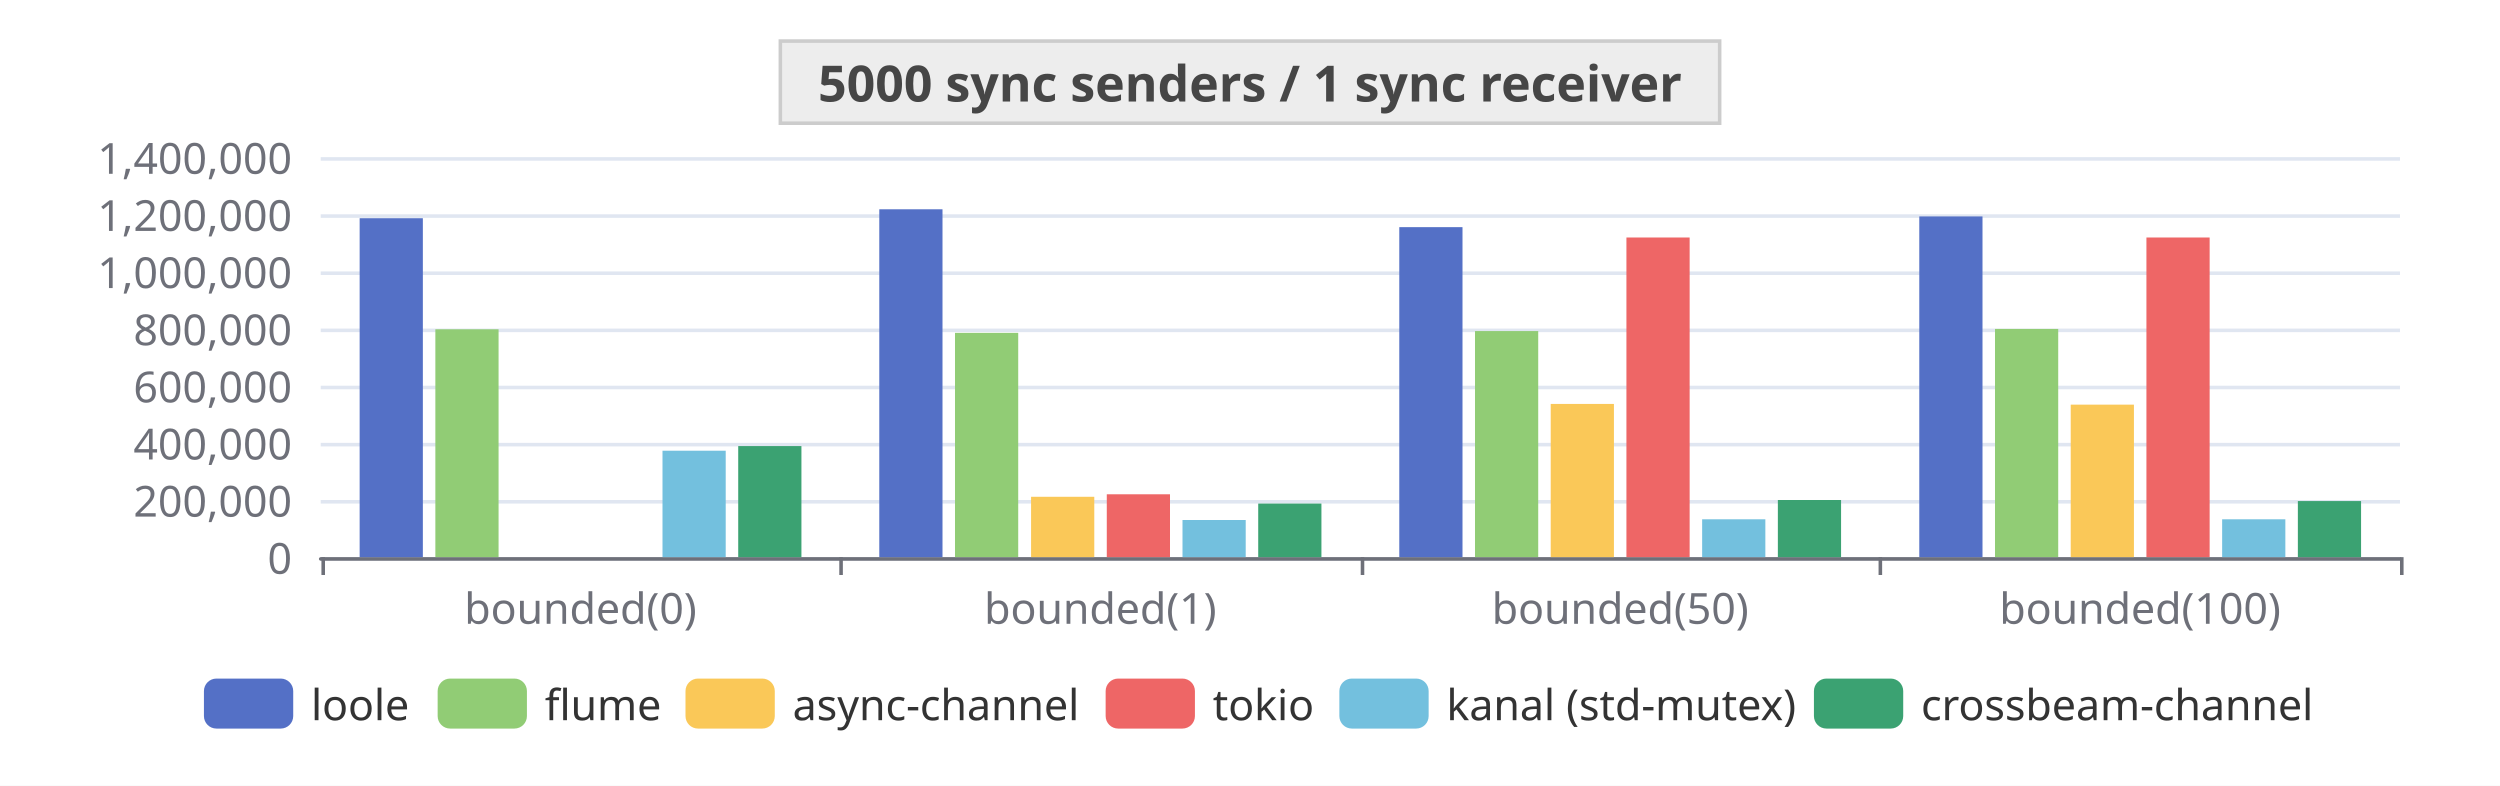
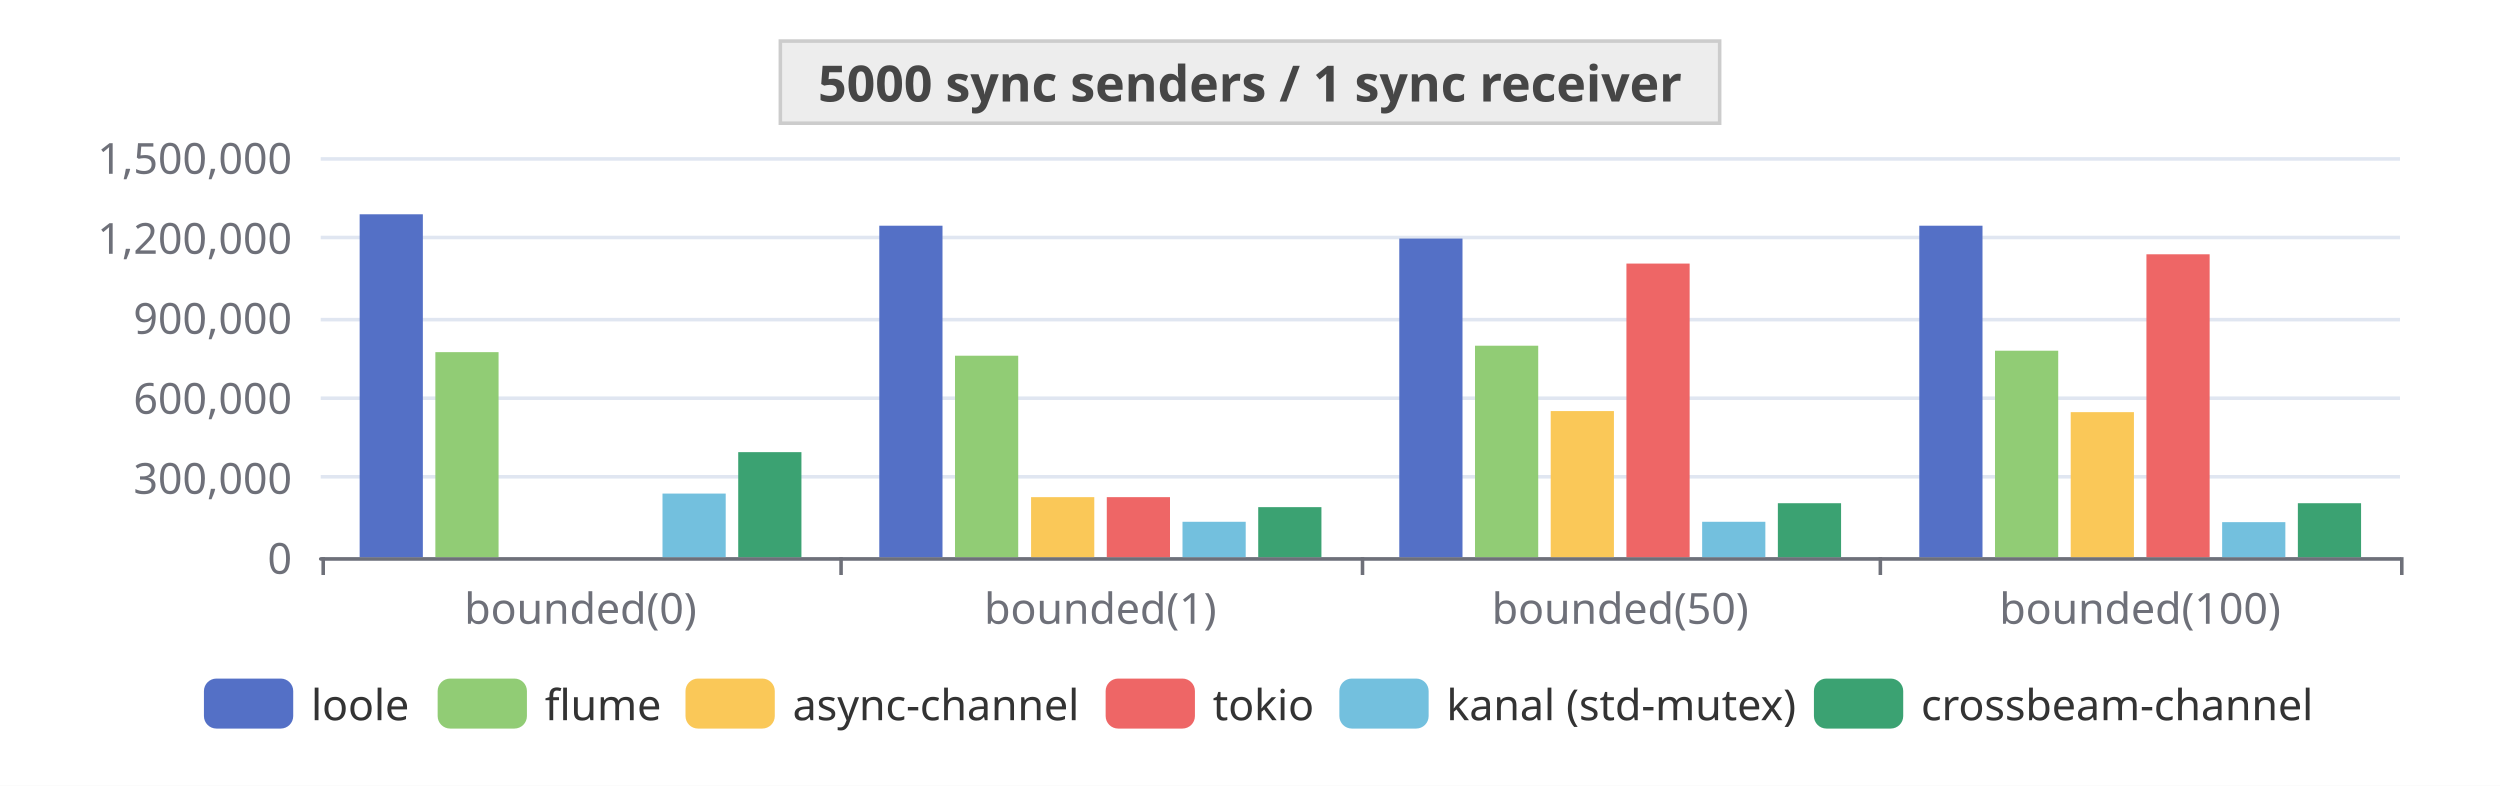
<svg xmlns="http://www.w3.org/2000/svg" width="700" height="220" version="1.1" baseProfile="full" viewBox="0 0 700 220">
  <rect width="700" height="220" x="0" y="0" id="0" fill="white" />
  <path d="M89.8 156.5L672 156.5" fill="none" stroke="#E0E6F1" />
-   <path d="M89.8 140.5L672 140.5" fill="none" stroke="#E0E6F1" />
-   <path d="M89.8 124.5L672 124.5" fill="none" stroke="#E0E6F1" />
-   <path d="M89.8 108.5L672 108.5" fill="none" stroke="#E0E6F1" />
-   <path d="M89.8 92.5L672 92.5" fill="none" stroke="#E0E6F1" />
-   <path d="M89.8 76.5L672 76.5" fill="none" stroke="#E0E6F1" />
-   <path d="M89.8 60.5L672 60.5" fill="none" stroke="#E0E6F1" />
+   <path d="M89.8 133.5L672 133.5" fill="none" stroke="#E0E6F1" />
+   <path d="M89.8 111.5L672 111.5" fill="none" stroke="#E0E6F1" />
+   <path d="M89.8 89.5L672 89.5" fill="none" stroke="#E0E6F1" />
+   <path d="M89.8 66.5L672 66.5" fill="none" stroke="#E0E6F1" />
  <path d="M89.8 44.5L672 44.5" fill="none" stroke="#E0E6F1" />
  <path d="M89.8 156.5L672 156.5" fill="none" stroke="#6E7079" stroke-linecap="round" />
  <path d="M90.5 156L90.5 161" fill="none" stroke="#6E7079" />
  <path d="M235.5 156L235.5 161" fill="none" stroke="#6E7079" />
  <path d="M381.5 156L381.5 161" fill="none" stroke="#6E7079" />
  <path d="M526.5 156L526.5 161" fill="none" stroke="#6E7079" />
  <path d="M672.5 156L672.5 161" fill="none" stroke="#6E7079" />
  <text dominant-baseline="central" text-anchor="end" style="font-size:12px;font-family:sans-serif;" transform="translate(81.76 156)" fill="#6E7079">0</text>
-   <text dominant-baseline="central" text-anchor="end" style="font-size:12px;font-family:sans-serif;" transform="translate(81.76 140)" fill="#6E7079">200,000</text>
-   <text dominant-baseline="central" text-anchor="end" style="font-size:12px;font-family:sans-serif;" transform="translate(81.76 124)" fill="#6E7079">400,000</text>
-   <text dominant-baseline="central" text-anchor="end" style="font-size:12px;font-family:sans-serif;" transform="translate(81.76 108)" fill="#6E7079">600,000</text>
-   <text dominant-baseline="central" text-anchor="end" style="font-size:12px;font-family:sans-serif;" transform="translate(81.76 92)" fill="#6E7079">800,000</text>
-   <text dominant-baseline="central" text-anchor="end" style="font-size:12px;font-family:sans-serif;" transform="translate(81.76 76)" fill="#6E7079">1,000,000</text>
-   <text dominant-baseline="central" text-anchor="end" style="font-size:12px;font-family:sans-serif;" transform="translate(81.76 60)" fill="#6E7079">1,200,000</text>
-   <text dominant-baseline="central" text-anchor="end" style="font-size:12px;font-family:sans-serif;" transform="translate(81.76 44)" fill="#6E7079">1,400,000</text>
+   <text dominant-baseline="central" text-anchor="end" style="font-size:12px;font-family:sans-serif;" transform="translate(81.76 133.6)" fill="#6E7079">300,000</text>
+   <text dominant-baseline="central" text-anchor="end" style="font-size:12px;font-family:sans-serif;" transform="translate(81.76 111.2)" fill="#6E7079">600,000</text>
+   <text dominant-baseline="central" text-anchor="end" style="font-size:12px;font-family:sans-serif;" transform="translate(81.76 88.8)" fill="#6E7079">900,000</text>
+   <text dominant-baseline="central" text-anchor="end" style="font-size:12px;font-family:sans-serif;" transform="translate(81.76 66.4)" fill="#6E7079">1,200,000</text>
+   <text dominant-baseline="central" text-anchor="end" style="font-size:12px;font-family:sans-serif;" transform="translate(81.76 44)" fill="#6E7079">1,500,000</text>
  <text dominant-baseline="central" text-anchor="middle" style="font-size:12px;font-family:sans-serif;" y="6" transform="translate(162.54 164)" fill="#6E7079">bounded(0)</text>
  <text dominant-baseline="central" text-anchor="middle" style="font-size:12px;font-family:sans-serif;" y="6" transform="translate(308.1 164)" fill="#6E7079">bounded(1)</text>
  <text dominant-baseline="central" text-anchor="middle" style="font-size:12px;font-family:sans-serif;" y="6" transform="translate(453.66 164)" fill="#6E7079">bounded(50)</text>
  <text dominant-baseline="central" text-anchor="middle" style="font-size:12px;font-family:sans-serif;" y="6" transform="translate(599.22 164)" fill="#6E7079">bounded(100)</text>
-   <path d="M100.7 156l17.7 0l0 -94.9l-17.7 0Z" fill="#5470c6" />
-   <path d="M246.2 156l17.7 0l0 -97.4l-17.7 0Z" fill="#5470c6" />
-   <path d="M391.8 156l17.7 0l0 -92.4l-17.7 0Z" fill="#5470c6" />
-   <path d="M537.4 156l17.7 0l0 -95.4l-17.7 0Z" fill="#5470c6" />
-   <path d="M121.9 156l17.7 0l0 -63.8l-17.7 0Z" fill="#91cc75" />
-   <path d="M267.4 156l17.7 0l0 -62.8l-17.7 0Z" fill="#91cc75" />
-   <path d="M413 156l17.7 0l0 -63.3l-17.7 0Z" fill="#91cc75" />
-   <path d="M558.6 156l17.7 0l0 -63.9l-17.7 0Z" fill="#91cc75" />
+   <path d="M100.7 156l17.7 0l0 -96l-17.7 0Z" fill="#5470c6" />
+   <path d="M246.2 156l17.7 0l0 -92.8l-17.7 0Z" fill="#5470c6" />
+   <path d="M391.8 156l17.7 0l0 -89.2l-17.7 0Z" fill="#5470c6" />
+   <path d="M537.4 156l17.7 0l0 -92.8l-17.7 0Z" fill="#5470c6" />
+   <path d="M121.9 156l17.7 0l0 -57.4l-17.7 0Z" fill="#91cc75" />
+   <path d="M267.4 156l17.7 0l0 -56.4l-17.7 0Z" fill="#91cc75" />
+   <path d="M413 156l17.7 0l0 -59.2l-17.7 0Z" fill="#91cc75" />
+   <path d="M558.6 156l17.7 0l0 -57.8l-17.7 0Z" fill="#91cc75" />
  <path d="M143.1 156l17.7 0l0 0l-17.7 0Z" fill="#fac858" />
-   <path d="M288.7 156l17.7 0l0 -16.9l-17.7 0Z" fill="#fac858" />
-   <path d="M434.2 156l17.7 0l0 -42.9l-17.7 0Z" fill="#fac858" />
-   <path d="M579.8 156l17.7 0l0 -42.7l-17.7 0Z" fill="#fac858" />
+   <path d="M288.7 156l17.7 0l0 -16.8l-17.7 0Z" fill="#fac858" />
+   <path d="M434.2 156l17.7 0l0 -40.9l-17.7 0Z" fill="#fac858" />
+   <path d="M579.8 156l17.7 0l0 -40.6l-17.7 0Z" fill="#fac858" />
  <path d="M164.3 156l17.7 0l0 0l-17.7 0Z" fill="#ee6666" />
-   <path d="M309.9 156l17.7 0l0 -17.6l-17.7 0Z" fill="#ee6666" />
-   <path d="M455.4 156l17.7 0l0 -89.5l-17.7 0Z" fill="#ee6666" />
-   <path d="M601 156l17.7 0l0 -89.5l-17.7 0Z" fill="#ee6666" />
-   <path d="M185.5 156l17.7 0l0 -29.8l-17.7 0Z" fill="#73c0de" />
-   <path d="M331.1 156l17.7 0l0 -10.4l-17.7 0Z" fill="#73c0de" />
-   <path d="M476.6 156l17.7 0l0 -10.6l-17.7 0Z" fill="#73c0de" />
-   <path d="M622.2 156l17.7 0l0 -10.6l-17.7 0Z" fill="#73c0de" />
-   <path d="M206.7 156l17.7 0l0 -31.1l-17.7 0Z" fill="#3ba272" />
-   <path d="M352.3 156l17.7 0l0 -15l-17.7 0Z" fill="#3ba272" />
-   <path d="M497.8 156l17.7 0l0 -16l-17.7 0Z" fill="#3ba272" />
-   <path d="M643.4 156l17.7 0l0 -15.7l-17.7 0Z" fill="#3ba272" />
+   <path d="M309.9 156l17.7 0l0 -16.8l-17.7 0Z" fill="#ee6666" />
+   <path d="M455.4 156l17.7 0l0 -82.2l-17.7 0Z" fill="#ee6666" />
+   <path d="M601 156l17.7 0l0 -84.8l-17.7 0Z" fill="#ee6666" />
+   <path d="M185.5 156l17.7 0l0 -17.8l-17.7 0Z" fill="#73c0de" />
+   <path d="M331.1 156l17.7 0l0 -9.9l-17.7 0Z" fill="#73c0de" />
+   <path d="M476.6 156l17.7 0l0 -9.9l-17.7 0Z" fill="#73c0de" />
+   <path d="M622.2 156l17.7 0l0 -9.8l-17.7 0Z" fill="#73c0de" />
+   <path d="M206.7 156l17.7 0l0 -29.4l-17.7 0Z" fill="#3ba272" />
+   <path d="M352.3 156l17.7 0l0 -14l-17.7 0Z" fill="#3ba272" />
+   <path d="M497.8 156l17.7 0l0 -15.1l-17.7 0Z" fill="#3ba272" />
+   <path d="M643.4 156l17.7 0l0 -15.1l-17.7 0Z" fill="#3ba272" />
  <path d="M-5 -5l595.8 0l0 24l-595.8 0Z" transform="translate(57.1 190)" fill="rgb(0,0,0)" fill-opacity="0" stroke="#ccc" stroke-width="0" />
  <path d="M3.5 0L21.5 0A3.5 3.5 0 0 1 25 3.5L25 10.5A3.5 3.5 0 0 1 21.5 14L3.5 14A3.5 3.5 0 0 1 0 10.5L0 3.5A3.5 3.5 0 0 1 3.5 0" transform="translate(57.1 190)" fill="#5470c6" />
  <text dominant-baseline="central" text-anchor="start" style="font-size:12px;font-family:sans-serif;" x="30" y="7" transform="translate(57.1 190)" fill="#333">loole</text>
  <path d="M3.5 0L21.5 0A3.5 3.5 0 0 1 25 3.5L25 10.5A3.5 3.5 0 0 1 21.5 14L3.5 14A3.5 3.5 0 0 1 0 10.5L0 3.5A3.5 3.5 0 0 1 3.5 0" transform="translate(122.54 190)" fill="#91cc75" />
  <text dominant-baseline="central" text-anchor="start" style="font-size:12px;font-family:sans-serif;" x="30" y="7" transform="translate(122.54 190)" fill="#333">flume</text>
  <path d="M3.5 0L21.5 0A3.5 3.5 0 0 1 25 3.5L25 10.5A3.5 3.5 0 0 1 21.5 14L3.5 14A3.5 3.5 0 0 1 0 10.5L0 3.5A3.5 3.5 0 0 1 3.5 0" transform="translate(191.94 190)" fill="#fac858" />
  <text dominant-baseline="central" text-anchor="start" style="font-size:12px;font-family:sans-serif;" x="30" y="7" transform="translate(191.94 190)" fill="#333">async-channel</text>
  <path d="M3.5 0L21.5 0A3.5 3.5 0 0 1 25 3.5L25 10.5A3.5 3.5 0 0 1 21.5 14L3.5 14A3.5 3.5 0 0 1 0 10.5L0 3.5A3.5 3.5 0 0 1 3.5 0" transform="translate(309.58 190)" fill="#ee6666" />
  <text dominant-baseline="central" text-anchor="start" style="font-size:12px;font-family:sans-serif;" x="30" y="7" transform="translate(309.58 190)" fill="#333">tokio</text>
  <path d="M3.5 0L21.5 0A3.5 3.5 0 0 1 25 3.5L25 10.5A3.5 3.5 0 0 1 21.5 14L3.5 14A3.5 3.5 0 0 1 0 10.5L0 3.5A3.5 3.5 0 0 1 3.5 0" transform="translate(375.02 190)" fill="#73c0de" />
  <text dominant-baseline="central" text-anchor="start" style="font-size:12px;font-family:sans-serif;" xml:space="preserve" x="30" y="7" transform="translate(375.02 190)" fill="#333">kanal (std-mutex)</text>
  <path d="M3.5 0L21.5 0A3.5 3.5 0 0 1 25 3.5L25 10.5A3.5 3.5 0 0 1 21.5 14L3.5 14A3.5 3.5 0 0 1 0 10.5L0 3.5A3.5 3.5 0 0 1 3.5 0" transform="translate(507.9 190)" fill="#3ba272" />
  <text dominant-baseline="central" text-anchor="start" style="font-size:12px;font-family:sans-serif;" x="30" y="7" transform="translate(507.9 190)" fill="#333">crossbeam-channel</text>
  <path d="M-131.5 -4.5l263 0l0 23l-263 0Z" transform="translate(350 16)" fill="#ddd8" stroke="#ccc" />
  <text dominant-baseline="central" text-anchor="middle" style="font-size:14px;font-family:sans-serif;font-weight:bold;" xml:space="preserve" y="7" transform="translate(350 16)" fill="#464646">5000 sync senders / 1 sync receiver</text>
</svg>
